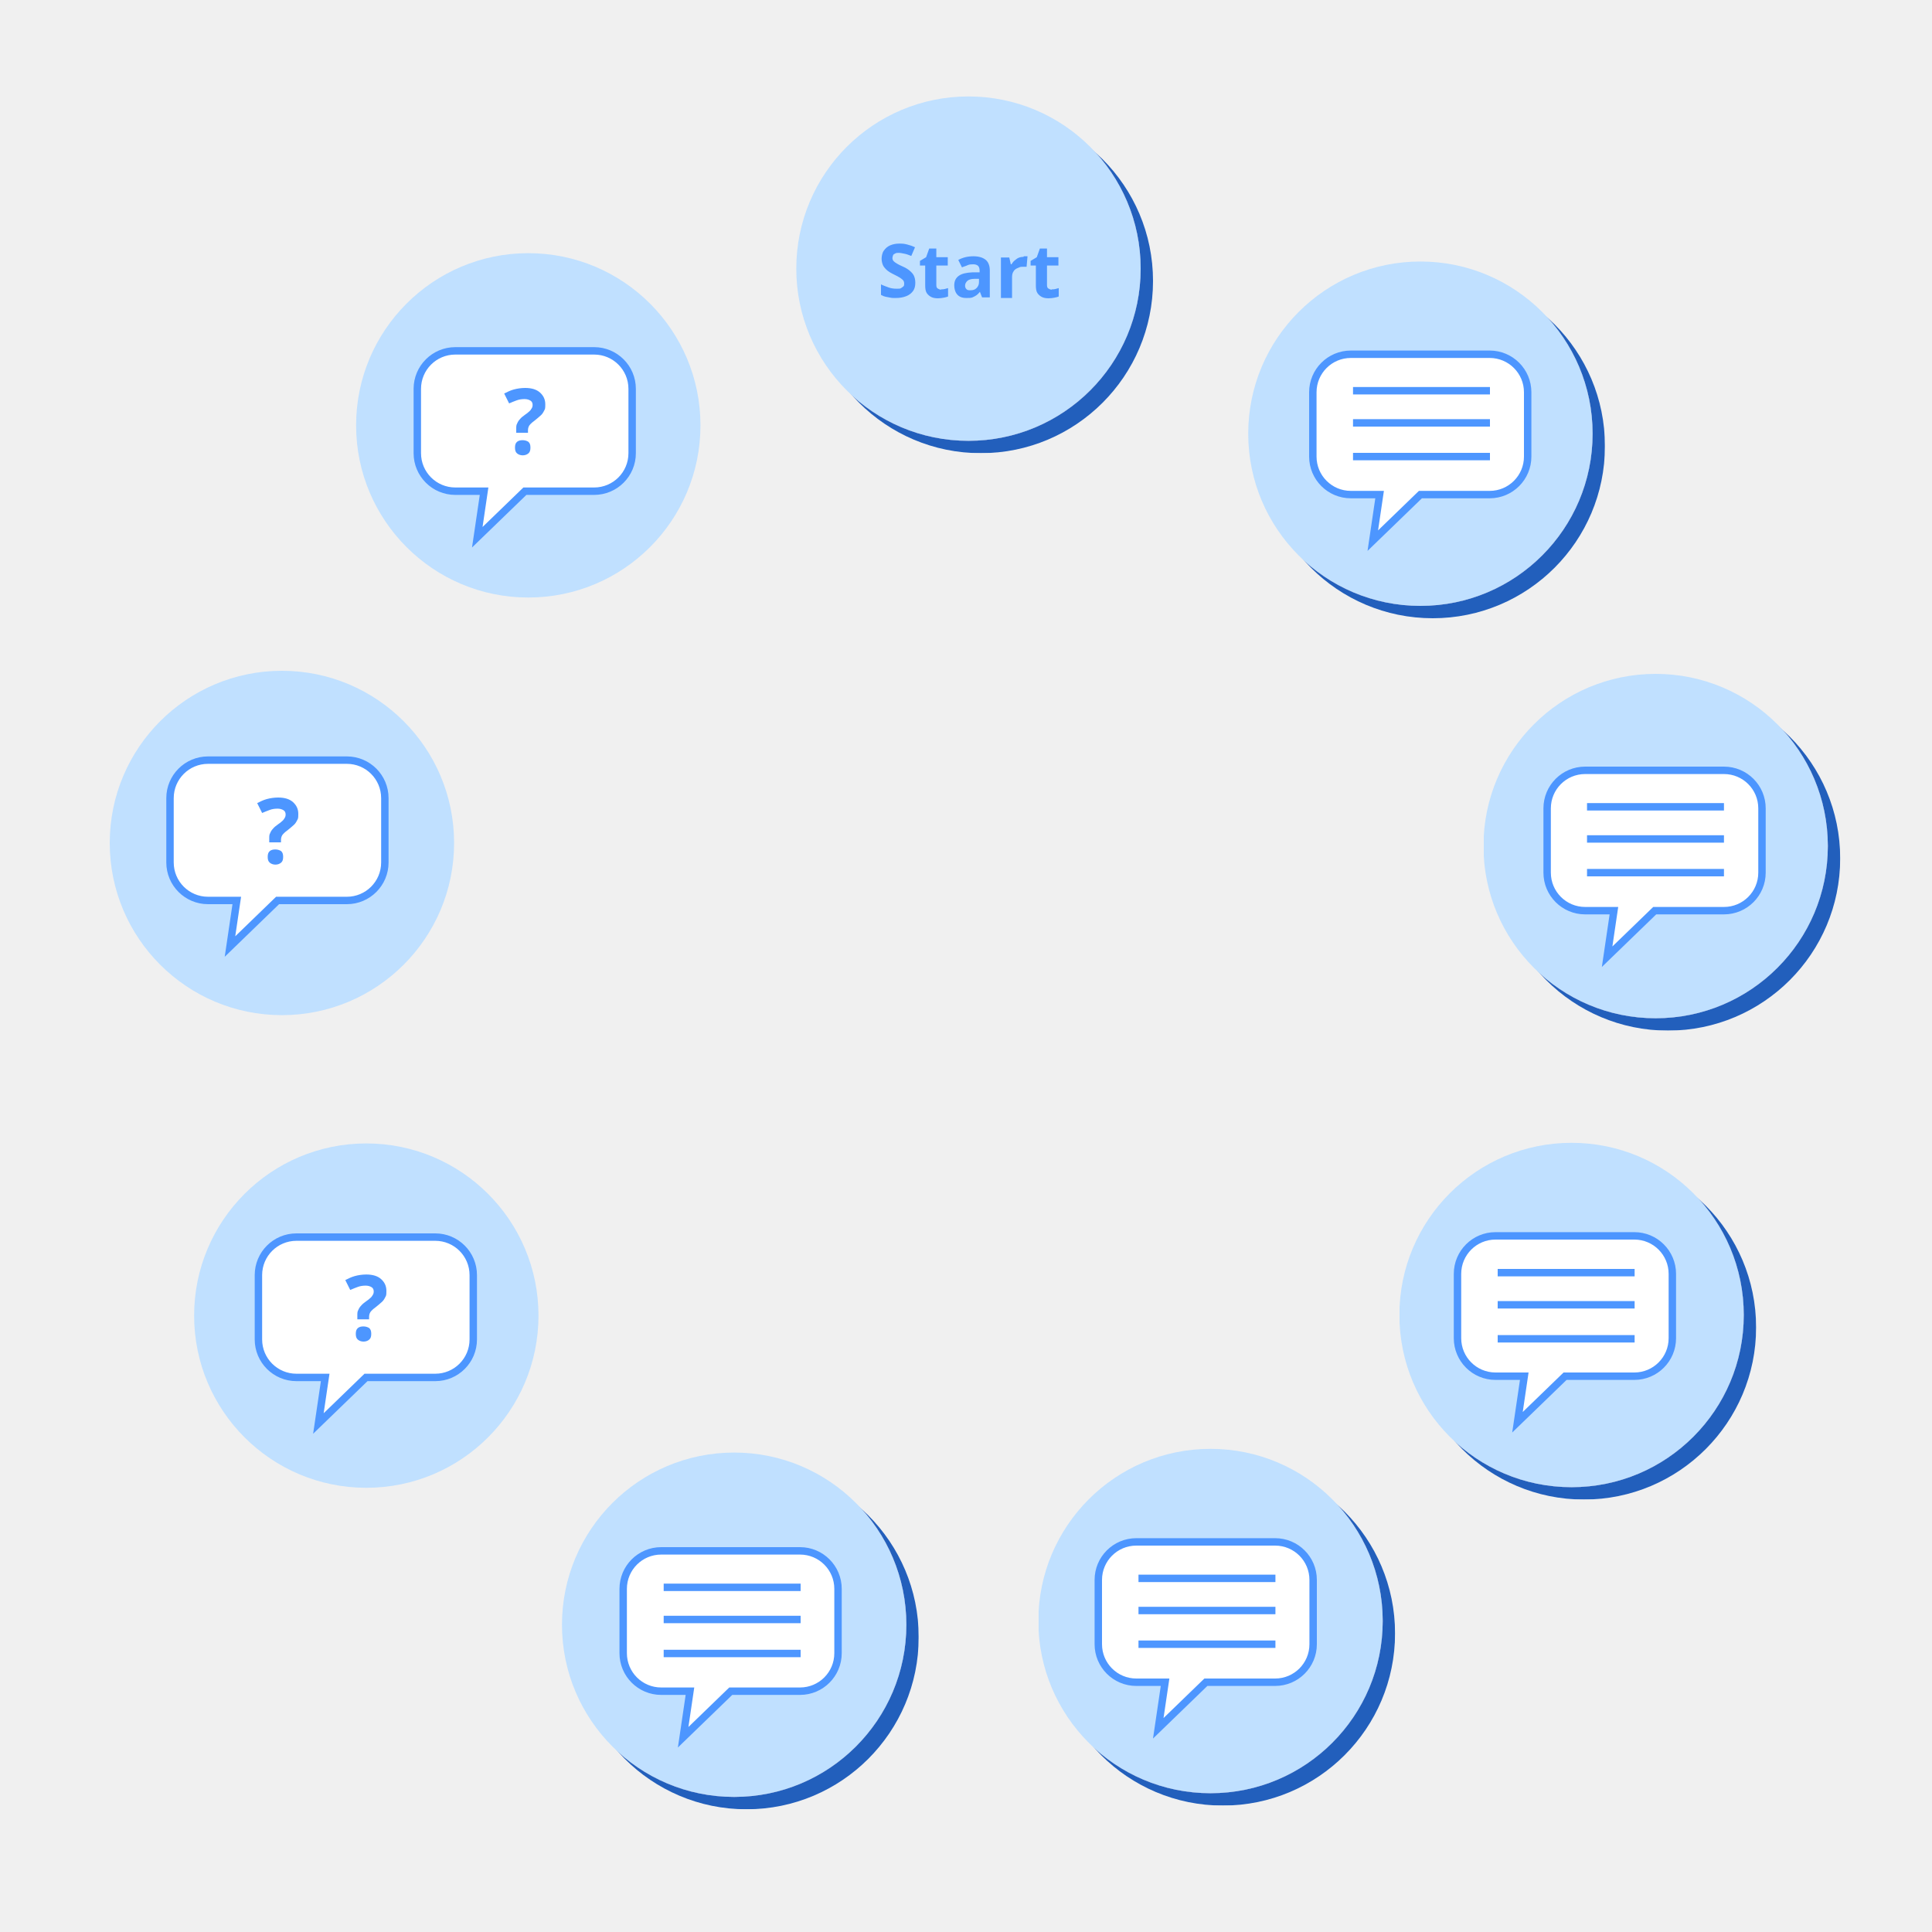
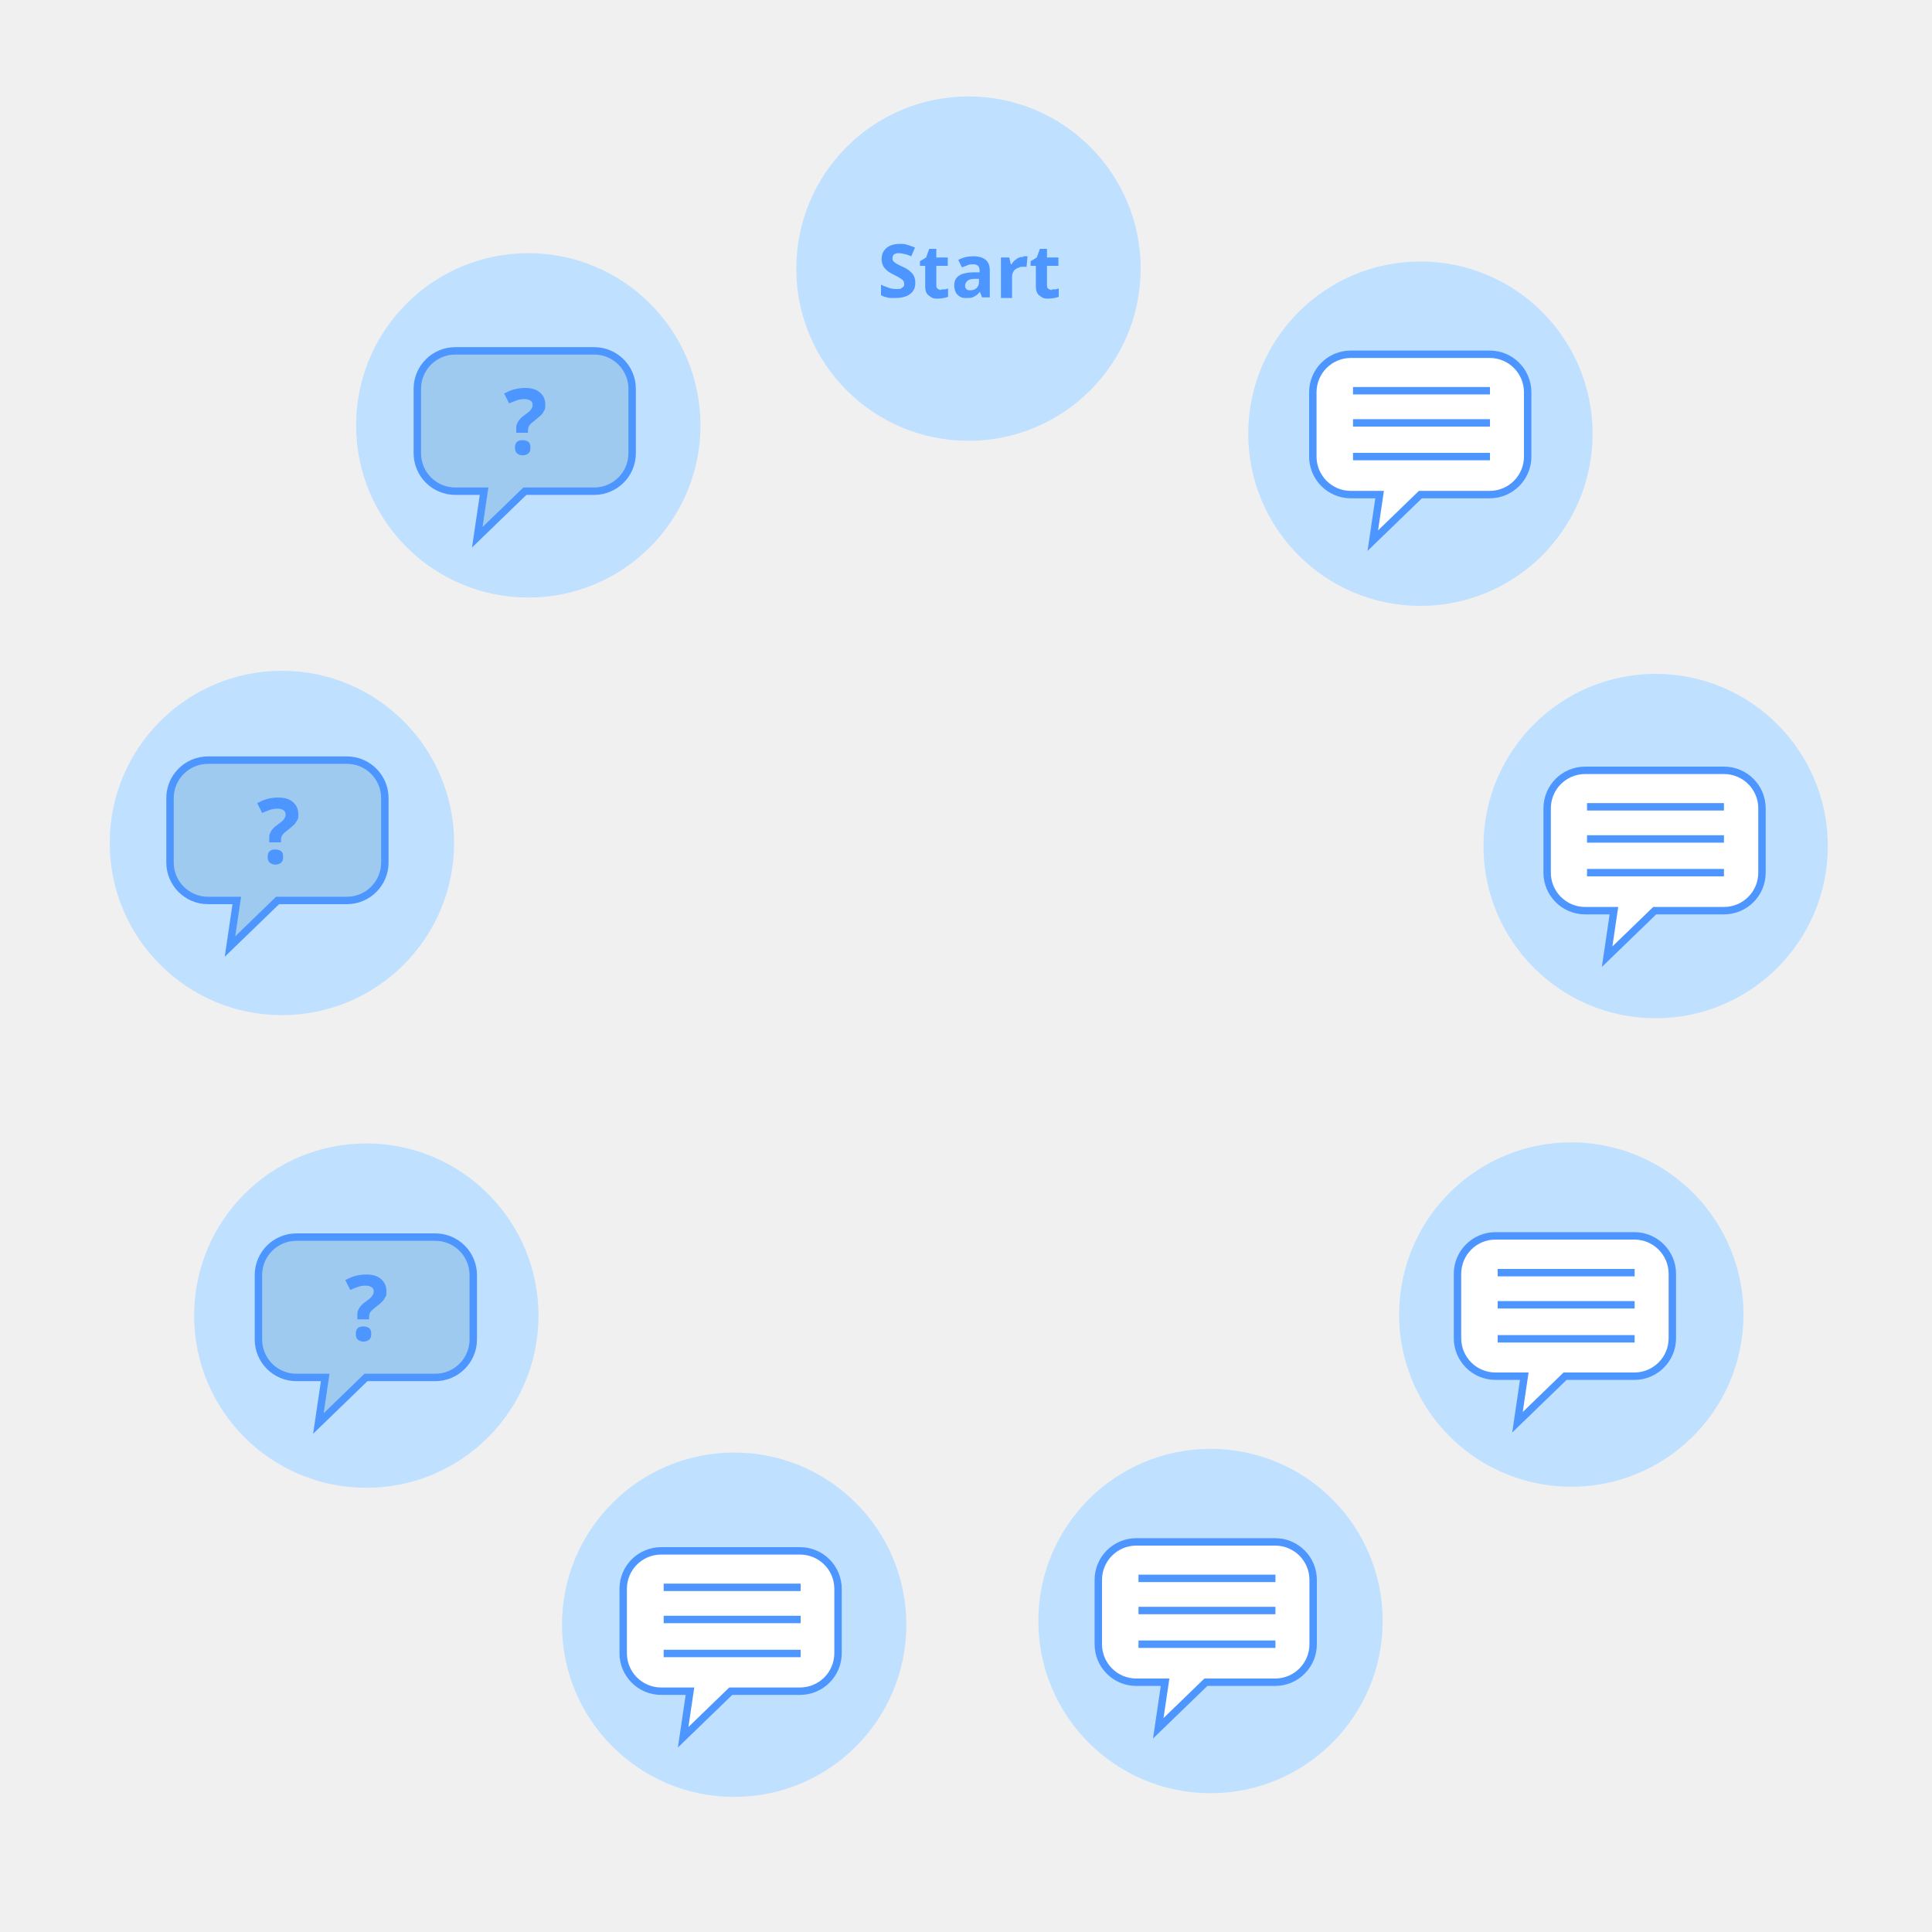
<svg xmlns="http://www.w3.org/2000/svg" id="Antw_5" version="1.1" viewBox="0 0 625 625">
-   <defs>
-     <filter id="drop-shadow-1" x="403.8" y="84.6" width="115.4" height="115.4" filterUnits="userSpaceOnUse">
-       <feOffset dx="4" dy="4" />
-       <feGaussianBlur result="blur" stdDeviation="0" />
-       <feFlood flood-color="#245ebc" flood-opacity="1" />
-       <feComposite in2="blur" operator="in" />
-       <feComposite in="SourceGraphic" />
-     </filter>
-     <filter id="drop-shadow-2" x="480" y="218" width="115.4" height="115.4" filterUnits="userSpaceOnUse">
-       <feOffset dx="4" dy="4" />
-       <feGaussianBlur result="blur1" stdDeviation="0" />
-       <feFlood flood-color="#245ebc" flood-opacity="1" />
-       <feComposite in2="blur1" operator="in" />
-       <feComposite in="SourceGraphic" />
-     </filter>
-     <filter id="drop-shadow-3" x="452.8" y="369.7" width="115.4" height="115.4" filterUnits="userSpaceOnUse">
-       <feOffset dx="4" dy="4" />
-       <feGaussianBlur result="blur2" stdDeviation="0" />
-       <feFlood flood-color="#245ebc" flood-opacity="1" />
-       <feComposite in2="blur2" operator="in" />
-       <feComposite in="SourceGraphic" />
-     </filter>
-     <filter id="drop-shadow-4" x="336" y="468.7" width="115.4" height="115.4" filterUnits="userSpaceOnUse">
-       <feOffset dx="4" dy="4" />
-       <feGaussianBlur result="blur3" stdDeviation="0" />
-       <feFlood flood-color="#245ebc" flood-opacity="1" />
-       <feComposite in2="blur3" operator="in" />
-       <feComposite in="SourceGraphic" />
-     </filter>
-     <filter id="drop-shadow-5" x="181.8" y="469.9" width="115.4" height="115.4" filterUnits="userSpaceOnUse">
-       <feOffset dx="4" dy="4" />
-       <feGaussianBlur result="blur4" stdDeviation="0" />
-       <feFlood flood-color="#245ebc" flood-opacity="1" />
-       <feComposite in2="blur4" operator="in" />
-       <feComposite in="SourceGraphic" />
-     </filter>
-     <filter id="drop-shadow-6" x="257.6" y="31.2" width="115.4" height="115.4" filterUnits="userSpaceOnUse">
-       <feOffset dx="4" dy="4" />
-       <feGaussianBlur result="blur5" stdDeviation="0" />
-       <feFlood flood-color="#245ebc" flood-opacity="1" />
-       <feComposite in2="blur5" operator="in" />
-       <feComposite in="SourceGraphic" />
-     </filter>
-   </defs>
-   <g filter="url(#drop-shadow-1)">
+   <g>
    <circle cx="459.5" cy="140.3" r="55.7" fill="#c0e0ff" />
-     <path d="M437.1,114.6h44.8c6.8,0,12.3,5.5,12.3,12.3v20.8c0,6.8-5.5,12.3-12.3,12.3h-22.4s-15.4,14.9-15.4,14.9l2.2-14.9h-9.3c-6.8,0-12.3-5.5-12.3-12.3v-20.8c0-6.8,5.5-12.3,12.3-12.3Z" fill="#fff" stroke="#4d96ff" stroke-miterlimit="10" stroke-width="2.4" />
+     <path d="M437.1,114.6h44.8c6.8,0,12.3,5.5,12.3,12.3v20.8c0,6.8-5.5,12.3-12.3,12.3h-22.4l-15.4,14.9,2.2-14.9h-9.3c-6.8,0-12.3-5.5-12.3-12.3v-20.8c0-6.8,5.5-12.3,12.3-12.3h0Z" fill="#fff" stroke="#4d96ff" stroke-miterlimit="10" stroke-width="2.4" />
    <line x1="437.7" y1="126.4" x2="482" y2="126.4" fill="none" stroke="#4d96ff" stroke-miterlimit="10" stroke-width="2.4" />
    <line x1="437.7" y1="136.8" x2="482" y2="136.8" fill="none" stroke="#4d96ff" stroke-miterlimit="10" stroke-width="2.4" />
    <line x1="437.7" y1="147.7" x2="482" y2="147.7" fill="none" stroke="#4d96ff" stroke-miterlimit="10" stroke-width="2.4" />
  </g>
-   <g filter="url(#drop-shadow-2)">
+   <g>
    <circle cx="535.6" cy="273.7" r="55.7" fill="#c0e0ff" />
-     <path d="M512.9,249.2h44.8c6.8,0,12.3,5.5,12.3,12.3v20.8c0,6.8-5.5,12.3-12.3,12.3h-22.4s-15.4,14.9-15.4,14.9l2.2-14.9h-9.3c-6.8,0-12.3-5.5-12.3-12.3v-20.8c0-6.8,5.5-12.3,12.3-12.3Z" fill="#fff" stroke="#4d96ff" stroke-miterlimit="10" stroke-width="2.4" />
+     <path d="M512.9,249.2h44.8c6.8,0,12.3,5.5,12.3,12.3v20.8c0,6.8-5.5,12.3-12.3,12.3h-22.4l-15.4,14.9,2.2-14.9h-9.3c-6.8,0-12.3-5.5-12.3-12.3v-20.8c0-6.8,5.5-12.3,12.3-12.3h.1Z" fill="#fff" stroke="#4d96ff" stroke-miterlimit="10" stroke-width="2.4" />
    <line x1="513.4" y1="261" x2="557.7" y2="261" fill="none" stroke="#4d96ff" stroke-miterlimit="10" stroke-width="2.4" />
    <line x1="513.4" y1="271.4" x2="557.7" y2="271.4" fill="none" stroke="#4d96ff" stroke-miterlimit="10" stroke-width="2.4" />
    <line x1="513.4" y1="282.3" x2="557.7" y2="282.3" fill="none" stroke="#4d96ff" stroke-miterlimit="10" stroke-width="2.4" />
  </g>
-   <g filter="url(#drop-shadow-3)">
-     <circle cx="508.4" cy="425.4" r="55.7" fill="#c0e0ff" />
-     <path d="M483.9,399.8h44.8c6.8,0,12.3,5.5,12.3,12.3v20.8c0,6.8-5.5,12.3-12.3,12.3h-22.4s-15.4,14.9-15.4,14.9l2.2-14.9h-9.3c-6.8,0-12.3-5.5-12.3-12.3v-20.8c0-6.8,5.5-12.3,12.3-12.3Z" fill="#fff" stroke="#4d96ff" stroke-miterlimit="10" stroke-width="2.4" />
+   <g>
+     <circle cx="508.4" cy="425.4" r="55.7" transform="translate(7.1 859.1) rotate(-80.8)" fill="#c0e0ff" />
+     <path d="M483.9,399.8h44.8c6.8,0,12.3,5.5,12.3,12.3v20.8c0,6.8-5.5,12.3-12.3,12.3h-22.4l-15.4,14.9,2.2-14.9h-9.3c-6.8,0-12.3-5.5-12.3-12.3v-20.8c0-6.8,5.5-12.3,12.3-12.3h0Z" fill="#fff" stroke="#4d96ff" stroke-miterlimit="10" stroke-width="2.4" />
    <line x1="484.5" y1="411.7" x2="528.8" y2="411.7" fill="none" stroke="#4d96ff" stroke-miterlimit="10" stroke-width="2.4" />
    <line x1="484.5" y1="422.1" x2="528.8" y2="422.1" fill="none" stroke="#4d96ff" stroke-miterlimit="10" stroke-width="2.4" />
    <line x1="484.5" y1="433.1" x2="528.8" y2="433.1" fill="none" stroke="#4d96ff" stroke-miterlimit="10" stroke-width="2.4" />
  </g>
-   <g filter="url(#drop-shadow-4)">
+   <g>
    <circle cx="391.6" cy="524.4" r="55.7" fill="#c0e0ff" />
-     <path d="M367.7,498.8h44.8c6.8,0,12.3,5.5,12.3,12.3v20.8c0,6.8-5.5,12.3-12.3,12.3h-22.4s-15.4,14.9-15.4,14.9l2.2-14.9h-9.3c-6.8,0-12.3-5.5-12.3-12.3v-20.8c0-6.8,5.5-12.3,12.3-12.3Z" fill="#fff" stroke="#4d96ff" stroke-miterlimit="10" stroke-width="2.4" />
+     <path d="M367.7,498.8h44.8c6.8,0,12.3,5.5,12.3,12.3v20.8c0,6.8-5.5,12.3-12.3,12.3h-22.4l-15.4,14.9,2.2-14.9h-9.3c-6.8,0-12.3-5.5-12.3-12.3v-20.8c0-6.8,5.5-12.3,12.3-12.3h0Z" fill="#fff" stroke="#4d96ff" stroke-miterlimit="10" stroke-width="2.4" />
    <line x1="368.3" y1="510.6" x2="412.6" y2="510.6" fill="none" stroke="#4d96ff" stroke-miterlimit="10" stroke-width="2.4" />
    <line x1="368.3" y1="521" x2="412.6" y2="521" fill="none" stroke="#4d96ff" stroke-miterlimit="10" stroke-width="2.4" />
    <line x1="368.3" y1="531.9" x2="412.6" y2="531.9" fill="none" stroke="#4d96ff" stroke-miterlimit="10" stroke-width="2.4" />
  </g>
-   <g filter="url(#drop-shadow-5)">
+   <g>
    <circle cx="237.5" cy="525.6" r="55.7" fill="#c0e0ff" />
-     <path d="M214,501.7h44.8c6.8,0,12.3,5.5,12.3,12.3v20.8c0,6.8-5.5,12.3-12.3,12.3h-22.4s-15.4,14.9-15.4,14.9l2.2-14.9h-9.3c-6.8,0-12.3-5.5-12.3-12.3v-20.8c0-6.8,5.5-12.3,12.3-12.3Z" fill="#fff" stroke="#4d96ff" stroke-miterlimit="10" stroke-width="2.4" />
+     <path d="M214,501.7h44.8c6.8,0,12.3,5.5,12.3,12.3v20.8c0,6.8-5.5,12.3-12.3,12.3h-22.4l-15.4,14.9,2.2-14.9h-9.3c-6.8,0-12.3-5.5-12.3-12.3v-20.8c0-6.8,5.5-12.3,12.3-12.3h.1Z" fill="#fff" stroke="#4d96ff" stroke-miterlimit="10" stroke-width="2.4" />
    <line x1="214.7" y1="513.5" x2="259" y2="513.5" fill="none" stroke="#4d96ff" stroke-miterlimit="10" stroke-width="2.4" />
    <line x1="214.7" y1="523.9" x2="259" y2="523.9" fill="none" stroke="#4d96ff" stroke-miterlimit="10" stroke-width="2.4" />
    <line x1="214.7" y1="534.9" x2="259" y2="534.9" fill="none" stroke="#4d96ff" stroke-miterlimit="10" stroke-width="2.4" />
  </g>
  <g>
    <circle cx="118.5" cy="425.6" r="55.7" fill="#c0e0ff" />
-     <path d="M96,400.2h44.8c6.8,0,12.3,5.5,12.3,12.3v20.8c0,6.8-5.5,12.3-12.3,12.3h-22.4s-15.4,14.9-15.4,14.9l2.2-14.9h-9.3c-6.8,0-12.3-5.5-12.3-12.3v-20.8c0-6.8,5.5-12.3,12.3-12.3Z" fill="#fff" stroke="#4d96ff" stroke-miterlimit="10" stroke-width="2.4" />
-     <path d="M115.6,426.6v-1.1c0-.7,0-1.2.3-1.7.2-.5.5-1,.9-1.4.4-.5.9-.9,1.6-1.4.6-.4,1.1-.8,1.4-1.1.4-.3.6-.7.8-1,.2-.3.3-.7.3-1.1,0-.6-.2-1.1-.7-1.4-.5-.3-1.1-.5-1.9-.5s-1.7.1-2.5.4c-.8.3-1.6.6-2.5,1l-1.6-3.2c1-.5,2-1,3.1-1.3,1.1-.3,2.4-.5,3.7-.5,2.1,0,3.7.5,4.8,1.5,1.1,1,1.7,2.2,1.7,3.8s-.1,1.5-.4,2.1c-.3.6-.6,1.1-1.2,1.6-.5.5-1.2,1-1.9,1.6-.6.4-1,.8-1.3,1.1s-.5.6-.6.9c-.1.3-.2.6-.2,1v.9h-3.8ZM115.1,431.5c0-.9.2-1.5.7-1.9.5-.4,1.1-.5,1.8-.5s1.3.2,1.8.5c.5.4.7,1,.7,1.9s-.2,1.5-.7,1.9c-.5.4-1.1.6-1.8.6s-1.3-.2-1.8-.6-.7-1-.7-1.9Z" fill="#4d96ff" />
+     <path d="M96,400.2h44.8c6.8,0,12.3,5.5,12.3,12.3v20.8c0,6.8-5.5,12.3-12.3,12.3h-22.4l-15.4,14.9,2.2-14.9h-9.3c-6.8,0-12.3-5.5-12.3-12.3v-20.8c0-6.8,5.5-12.3,12.3-12.3h.1Z" fill="#9ecaef" stroke="#4d96ff" stroke-miterlimit="10" stroke-width="2.4" />
+     <path d="M115.6,426.6v-1.1c0-.7,0-1.2.3-1.7.2-.5.5-1,.9-1.4.4-.5.9-.9,1.6-1.4.6-.4,1.1-.8,1.4-1.1.4-.3.6-.7.8-1,.2-.3.3-.7.3-1.1,0-.6-.2-1.1-.7-1.4s-1.1-.5-1.9-.5-1.7.1-2.5.4-1.6.6-2.5,1l-1.6-3.2c1-.5,2-1,3.1-1.3s2.4-.5,3.7-.5c2.1,0,3.7.5,4.8,1.5,1.1,1,1.7,2.2,1.7,3.8s0,1.5-.4,2.1-.6,1.1-1.2,1.6c-.5.5-1.2,1-1.9,1.6-.6.4-1,.8-1.3,1.1s-.5.6-.6.9-.2.6-.2,1v.9h-3.8v-.2ZM115.1,431.5c0-.9.2-1.5.7-1.9s1.1-.5,1.8-.5,1.3.2,1.8.5c.5.4.7,1,.7,1.9s-.2,1.5-.7,1.9-1.1.6-1.8.6-1.3-.2-1.8-.6-.7-1-.7-1.9Z" fill="#4d96ff" />
  </g>
  <g>
    <circle cx="91.2" cy="272.7" r="55.7" fill="#c0e0ff" />
-     <path d="M67.4,245.9h44.8c6.8,0,12.3,5.5,12.3,12.3v20.8c0,6.8-5.5,12.3-12.3,12.3h-22.4s-15.4,14.9-15.4,14.9l2.2-14.9h-9.3c-6.8,0-12.3-5.5-12.3-12.3v-20.8c0-6.8,5.5-12.3,12.3-12.3Z" fill="#fff" stroke="#4d96ff" stroke-miterlimit="10" stroke-width="2.4" />
-     <path d="M87.1,272.3v-1.1c0-.7,0-1.2.3-1.7.2-.5.5-1,.9-1.4.4-.5.9-.9,1.6-1.4.6-.4,1.1-.8,1.4-1.1.4-.3.6-.7.8-1,.2-.3.3-.7.3-1.1,0-.6-.2-1.1-.7-1.4-.5-.3-1.1-.5-1.9-.5s-1.7.1-2.5.4c-.8.3-1.6.6-2.5,1l-1.6-3.2c1-.5,2-1,3.1-1.3,1.1-.3,2.4-.5,3.7-.5,2.1,0,3.7.5,4.8,1.5,1.1,1,1.7,2.2,1.7,3.8s-.1,1.5-.4,2.1c-.3.6-.6,1.1-1.2,1.6-.5.5-1.2,1-1.9,1.6-.6.4-1,.8-1.3,1.1s-.5.6-.6.9c-.1.3-.2.6-.2,1v.9h-3.8ZM86.6,277.2c0-.9.2-1.5.7-1.9.5-.4,1.1-.5,1.8-.5s1.3.2,1.8.5c.5.4.7,1,.7,1.9s-.2,1.5-.7,1.9c-.5.4-1.1.6-1.8.6s-1.3-.2-1.8-.6-.7-1-.7-1.9Z" fill="#4d96ff" />
+     <path d="M67.4,245.9h44.8c6.8,0,12.3,5.5,12.3,12.3v20.8c0,6.8-5.5,12.3-12.3,12.3h-22.4l-15.4,14.9,2.2-14.9h-9.3c-6.8,0-12.3-5.5-12.3-12.3v-20.8c0-6.8,5.5-12.3,12.3-12.3h.1Z" fill="#9ecaef" stroke="#4d96ff" stroke-miterlimit="10" stroke-width="2.4" />
+     <path d="M87.1,272.3v-1.1c0-.7,0-1.2.3-1.7.2-.5.5-1,.9-1.4.4-.5.9-.9,1.6-1.4.6-.4,1.1-.8,1.4-1.1.4-.3.6-.7.8-1,.2-.3.3-.7.3-1.1,0-.6-.2-1.1-.7-1.4s-1.1-.5-1.9-.5-1.7.1-2.5.4-1.6.6-2.5,1l-1.6-3.2c1-.5,2-1,3.1-1.3s2.4-.5,3.7-.5c2.1,0,3.7.5,4.8,1.5,1.1,1,1.7,2.2,1.7,3.8s0,1.5-.4,2.1-.6,1.1-1.2,1.6c-.5.5-1.2,1-1.9,1.6-.6.4-1,.8-1.3,1.1s-.5.6-.6.9-.2.6-.2,1v.9h-3.8v-.2ZM86.6,277.2c0-.9.2-1.5.7-1.9s1.1-.5,1.8-.5,1.3.2,1.8.5c.5.4.7,1,.7,1.9s-.2,1.5-.7,1.9-1.1.6-1.8.6-1.3-.2-1.8-.6-.7-1-.7-1.9Z" fill="#4d96ff" />
  </g>
  <g>
    <circle cx="170.9" cy="137.6" r="55.7" fill="#c0e0ff" />
-     <path d="M147.4,113.5h44.8c6.8,0,12.3,5.5,12.3,12.3v20.8c0,6.8-5.5,12.3-12.3,12.3h-22.4s-15.4,14.9-15.4,14.9l2.2-14.9h-9.3c-6.8,0-12.3-5.5-12.3-12.3v-20.8c0-6.8,5.5-12.3,12.3-12.3Z" fill="#fff" stroke="#4d96ff" stroke-miterlimit="10" stroke-width="2.4" />
-     <path d="M167,139.8v-1.1c0-.7,0-1.2.3-1.7.2-.5.5-1,.9-1.4.4-.5.9-.9,1.6-1.4.6-.4,1.1-.8,1.4-1.1.4-.3.6-.7.8-1,.2-.3.3-.7.3-1.1,0-.6-.2-1.1-.7-1.4-.5-.3-1.1-.5-1.9-.5s-1.7.1-2.5.4c-.8.3-1.6.6-2.5,1l-1.6-3.2c1-.5,2-1,3.1-1.3,1.1-.3,2.4-.5,3.7-.5,2.1,0,3.7.5,4.8,1.5,1.1,1,1.7,2.2,1.7,3.8s-.1,1.5-.4,2.1c-.3.6-.6,1.1-1.2,1.6-.5.5-1.2,1-1.9,1.6-.6.4-1,.8-1.3,1.1s-.5.6-.6.9c-.1.3-.2.6-.2,1v.9h-3.8ZM166.6,144.8c0-.9.2-1.5.7-1.9.5-.4,1.1-.5,1.8-.5s1.3.2,1.8.5c.5.4.7,1,.7,1.9s-.2,1.5-.7,1.9c-.5.4-1.1.6-1.8.6s-1.3-.2-1.8-.6-.7-1-.7-1.9Z" fill="#4d96ff" />
+     <path d="M147.4,113.5h44.8c6.8,0,12.3,5.5,12.3,12.3v20.8c0,6.8-5.5,12.3-12.3,12.3h-22.4l-15.4,14.9,2.2-14.9h-9.3c-6.8,0-12.3-5.5-12.3-12.3v-20.8c0-6.8,5.5-12.3,12.3-12.3h0Z" fill="#9ecaef" stroke="#4d96ff" stroke-miterlimit="10" stroke-width="2.4" />
+     <path d="M167,139.8v-1.1c0-.7,0-1.2.3-1.7.2-.5.5-1,.9-1.4.4-.5.9-.9,1.6-1.4.6-.4,1.1-.8,1.4-1.1.4-.3.6-.7.8-1s.3-.7.3-1.1c0-.6-.2-1.1-.7-1.4-.5-.3-1.1-.5-1.9-.5s-1.7.1-2.5.4c-.8.3-1.6.6-2.5,1l-1.6-3.2c1-.5,2-1,3.1-1.3s2.4-.5,3.7-.5c2.1,0,3.7.5,4.8,1.5s1.7,2.2,1.7,3.8-.1,1.5-.4,2.1c-.3.6-.6,1.1-1.2,1.6-.5.5-1.2,1-1.9,1.6-.6.4-1,.8-1.3,1.1s-.5.6-.6.9c-.1.3-.2.6-.2,1v.9h-3.8v-.2ZM166.6,144.8c0-.9.2-1.5.7-1.9s1.1-.5,1.8-.5,1.3.2,1.8.5c.5.4.7,1,.7,1.9s-.2,1.5-.7,1.9-1.1.6-1.8.6-1.3-.2-1.8-.6-.7-1-.7-1.9Z" fill="#4d96ff" />
  </g>
-   <g filter="url(#drop-shadow-6)">
+   <g>
    <circle cx="313.3" cy="86.9" r="55.7" fill="#c0e0ff" />
    <g>
-       <path d="M296.1,91.5c0,1-.2,1.9-.7,2.6s-1.2,1.3-2.2,1.7-2.1.6-3.4.6-1.2,0-1.7-.1-1.1-.2-1.6-.3-1-.3-1.5-.6v-3.4c.8.4,1.7.7,2.5,1s1.7.4,2.6.4,1.1,0,1.4-.2.6-.4.8-.6.2-.6.2-.9-.1-.8-.4-1.1-.7-.6-1.2-.9-1.1-.6-1.7-.9c-.4-.2-.8-.4-1.3-.7s-.9-.6-1.3-1-.8-.9-1-1.4-.4-1.2-.4-2,.2-1.9.7-2.6,1.1-1.3,2-1.7,1.9-.6,3.1-.6,1.7.1,2.5.3,1.7.5,2.5.9l-1.2,2.8c-.8-.3-1.5-.6-2.1-.7s-1.3-.3-1.9-.3-.8,0-1.2.2-.6.3-.7.6-.2.6-.2.9.1.7.4,1,.6.5,1.1.8,1.1.6,1.8.9c.9.4,1.6.8,2.2,1.3s1.1,1,1.4,1.6.5,1.4.5,2.3Z" fill="#4d96ff" />
-       <path d="M304.5,93.6c.4,0,.8,0,1.1-.1s.7-.2,1.1-.3v2.7c-.4.2-.9.3-1.4.4s-1.2.2-1.9.2-1.5-.1-2.1-.4-1.1-.7-1.5-1.3-.5-1.5-.5-2.6v-6.3h-1.7v-1.5l2-1.2,1-2.8h2.3v2.8h3.7v2.7h-3.7v6.3c0,.5.1.9.4,1.1s.7.4,1.1.4Z" fill="#4d96ff" />
-       <path d="M314.8,82.9c1.8,0,3.1.4,4,1.1s1.4,1.9,1.4,3.5v8.7h-2.5l-.7-1.8h0c-.4.5-.8.9-1.1,1.1s-.8.5-1.3.7-1.1.2-1.9.2-1.5-.1-2.1-.4-1.1-.8-1.4-1.4-.5-1.4-.5-2.3c0-1.4.5-2.4,1.5-3.1s2.4-1,4.4-1.1h2.3v-.6c0-.7-.2-1.2-.5-1.5s-.9-.5-1.5-.5-1.3,0-1.9.3-1.2.4-1.8.7l-1.2-2.4c.7-.4,1.5-.7,2.3-.9s1.8-.3,2.7-.3ZM316.7,90.2h-1.4c-1.2,0-2,.3-2.4.7s-.7.9-.7,1.5.2.9.5,1.2.7.3,1.3.3c.8,0,1.4-.2,1.9-.7s.8-1.1.8-1.9v-1.1Z" fill="#4d96ff" />
-       <path d="M331.2,82.9c.2,0,.4,0,.6,0s.4,0,.6,0l-.3,3.4c-.1,0-.3,0-.5,0s-.4,0-.6,0c-.5,0-.9,0-1.3.2s-.8.3-1.2.6-.6.6-.8,1-.3.9-.3,1.6v6.7h-3.6v-13.1h2.7l.5,2.2h.2c.3-.4.6-.9,1-1.2s.8-.7,1.3-.9,1-.3,1.6-.3Z" fill="#4d96ff" />
-       <path d="M340.3,93.6c.4,0,.8,0,1.1-.1s.7-.2,1.1-.3v2.7c-.4.2-.9.3-1.4.4s-1.2.2-1.9.2-1.5-.1-2.1-.4-1.1-.7-1.5-1.3-.5-1.5-.5-2.6v-6.3h-1.7v-1.5l2-1.2,1-2.8h2.3v2.8h3.7v2.7h-3.7v6.3c0,.5.1.9.4,1.1s.7.4,1.1.4Z" fill="#4d96ff" />
+       <path d="M296.1,91.5c0,1-.2,1.9-.7,2.6s-1.2,1.3-2.2,1.7-2.1.6-3.4.6-1.2,0-1.7,0-1.1-.2-1.6-.3-1-.3-1.5-.6v-3.4c.8.4,1.7.7,2.5,1s1.7.4,2.6.4,1.1,0,1.4-.2.6-.4.8-.6.2-.6.2-.9-.1-.8-.4-1.1-.7-.6-1.2-.9-1.1-.6-1.7-.9-.8-.4-1.3-.7-.9-.6-1.3-1-.8-.9-1-1.4-.4-1.2-.4-2,.2-1.9.7-2.6,1.1-1.3,2-1.7,1.9-.6,3.1-.6,1.7,0,2.5.3,1.7.5,2.5.9l-1.2,2.8c-.8-.3-1.5-.6-2.1-.7s-1.3-.3-1.9-.3-.8,0-1.2.2-.6.3-.7.6-.2.6-.2.9.1.7.4,1,.6.5,1.1.8,1.1.6,1.8.9c.9.4,1.6.8,2.2,1.3s1.1,1,1.4,1.6.5,1.4.5,2.3h0Z" fill="#4d96ff" />
+       <path d="M304.5,93.6c.4,0,.8,0,1.1,0s.7-.2,1.1-.3v2.7c-.4.2-.9.3-1.4.4s-1.2.2-1.9.2-1.5,0-2.1-.4-1.1-.7-1.5-1.3-.5-1.5-.5-2.6v-6.3h-1.7v-1.5l2-1.2,1-2.8h2.3v2.8h3.7v2.7h-3.7v6.3c0,.5.1.9.4,1.1s.7.4,1.1.4h.1Z" fill="#4d96ff" />
+       <path d="M314.8,82.9c1.8,0,3.1.4,4,1.1s1.4,1.9,1.4,3.5v8.7h-2.5l-.7-1.8h0c-.4.5-.8.9-1.1,1.1s-.8.5-1.3.7-1.1.2-1.9.2-1.5,0-2.1-.4-1.1-.8-1.4-1.4-.5-1.4-.5-2.3c0-1.4.5-2.4,1.5-3.1s2.4-1,4.4-1.1h2.3v-.6c0-.7-.2-1.2-.5-1.5s-.9-.5-1.5-.5-1.3,0-1.9.3-1.2.4-1.8.7l-1.2-2.4c.7-.4,1.5-.7,2.3-.9s1.8-.3,2.7-.3h-.2ZM316.7,90.2h-1.4c-1.2,0-2,.3-2.4.7s-.7.9-.7,1.5.2.9.5,1.2.7.3,1.3.3,1.4-.2,1.9-.7.8-1.1.8-1.9v-1.1h0Z" fill="#4d96ff" />
+       <path d="M331.2,82.9h1.2l-.3,3.4h-1.1c-.5,0-.9,0-1.3.2s-.8.3-1.2.6-.6.6-.8,1-.3.9-.3,1.6v6.7h-3.6v-13.1h2.7l.5,2.2h.2c.3-.4.6-.9,1-1.2s.8-.7,1.3-.9,1-.3,1.6-.3v-.2Z" fill="#4d96ff" />
+       <path d="M340.3,93.6c.4,0,.8,0,1.1,0s.7-.2,1.1-.3v2.7c-.4.2-.9.3-1.4.4s-1.2.2-1.9.2-1.5,0-2.1-.4-1.1-.7-1.5-1.3-.5-1.5-.5-2.6v-6.3h-1.7v-1.5l2-1.2,1-2.8h2.3v2.8h3.7v2.7h-3.7v6.3c0,.5.1.9.4,1.1s.7.4,1.1.4h.1Z" fill="#4d96ff" />
    </g>
  </g>
</svg>
